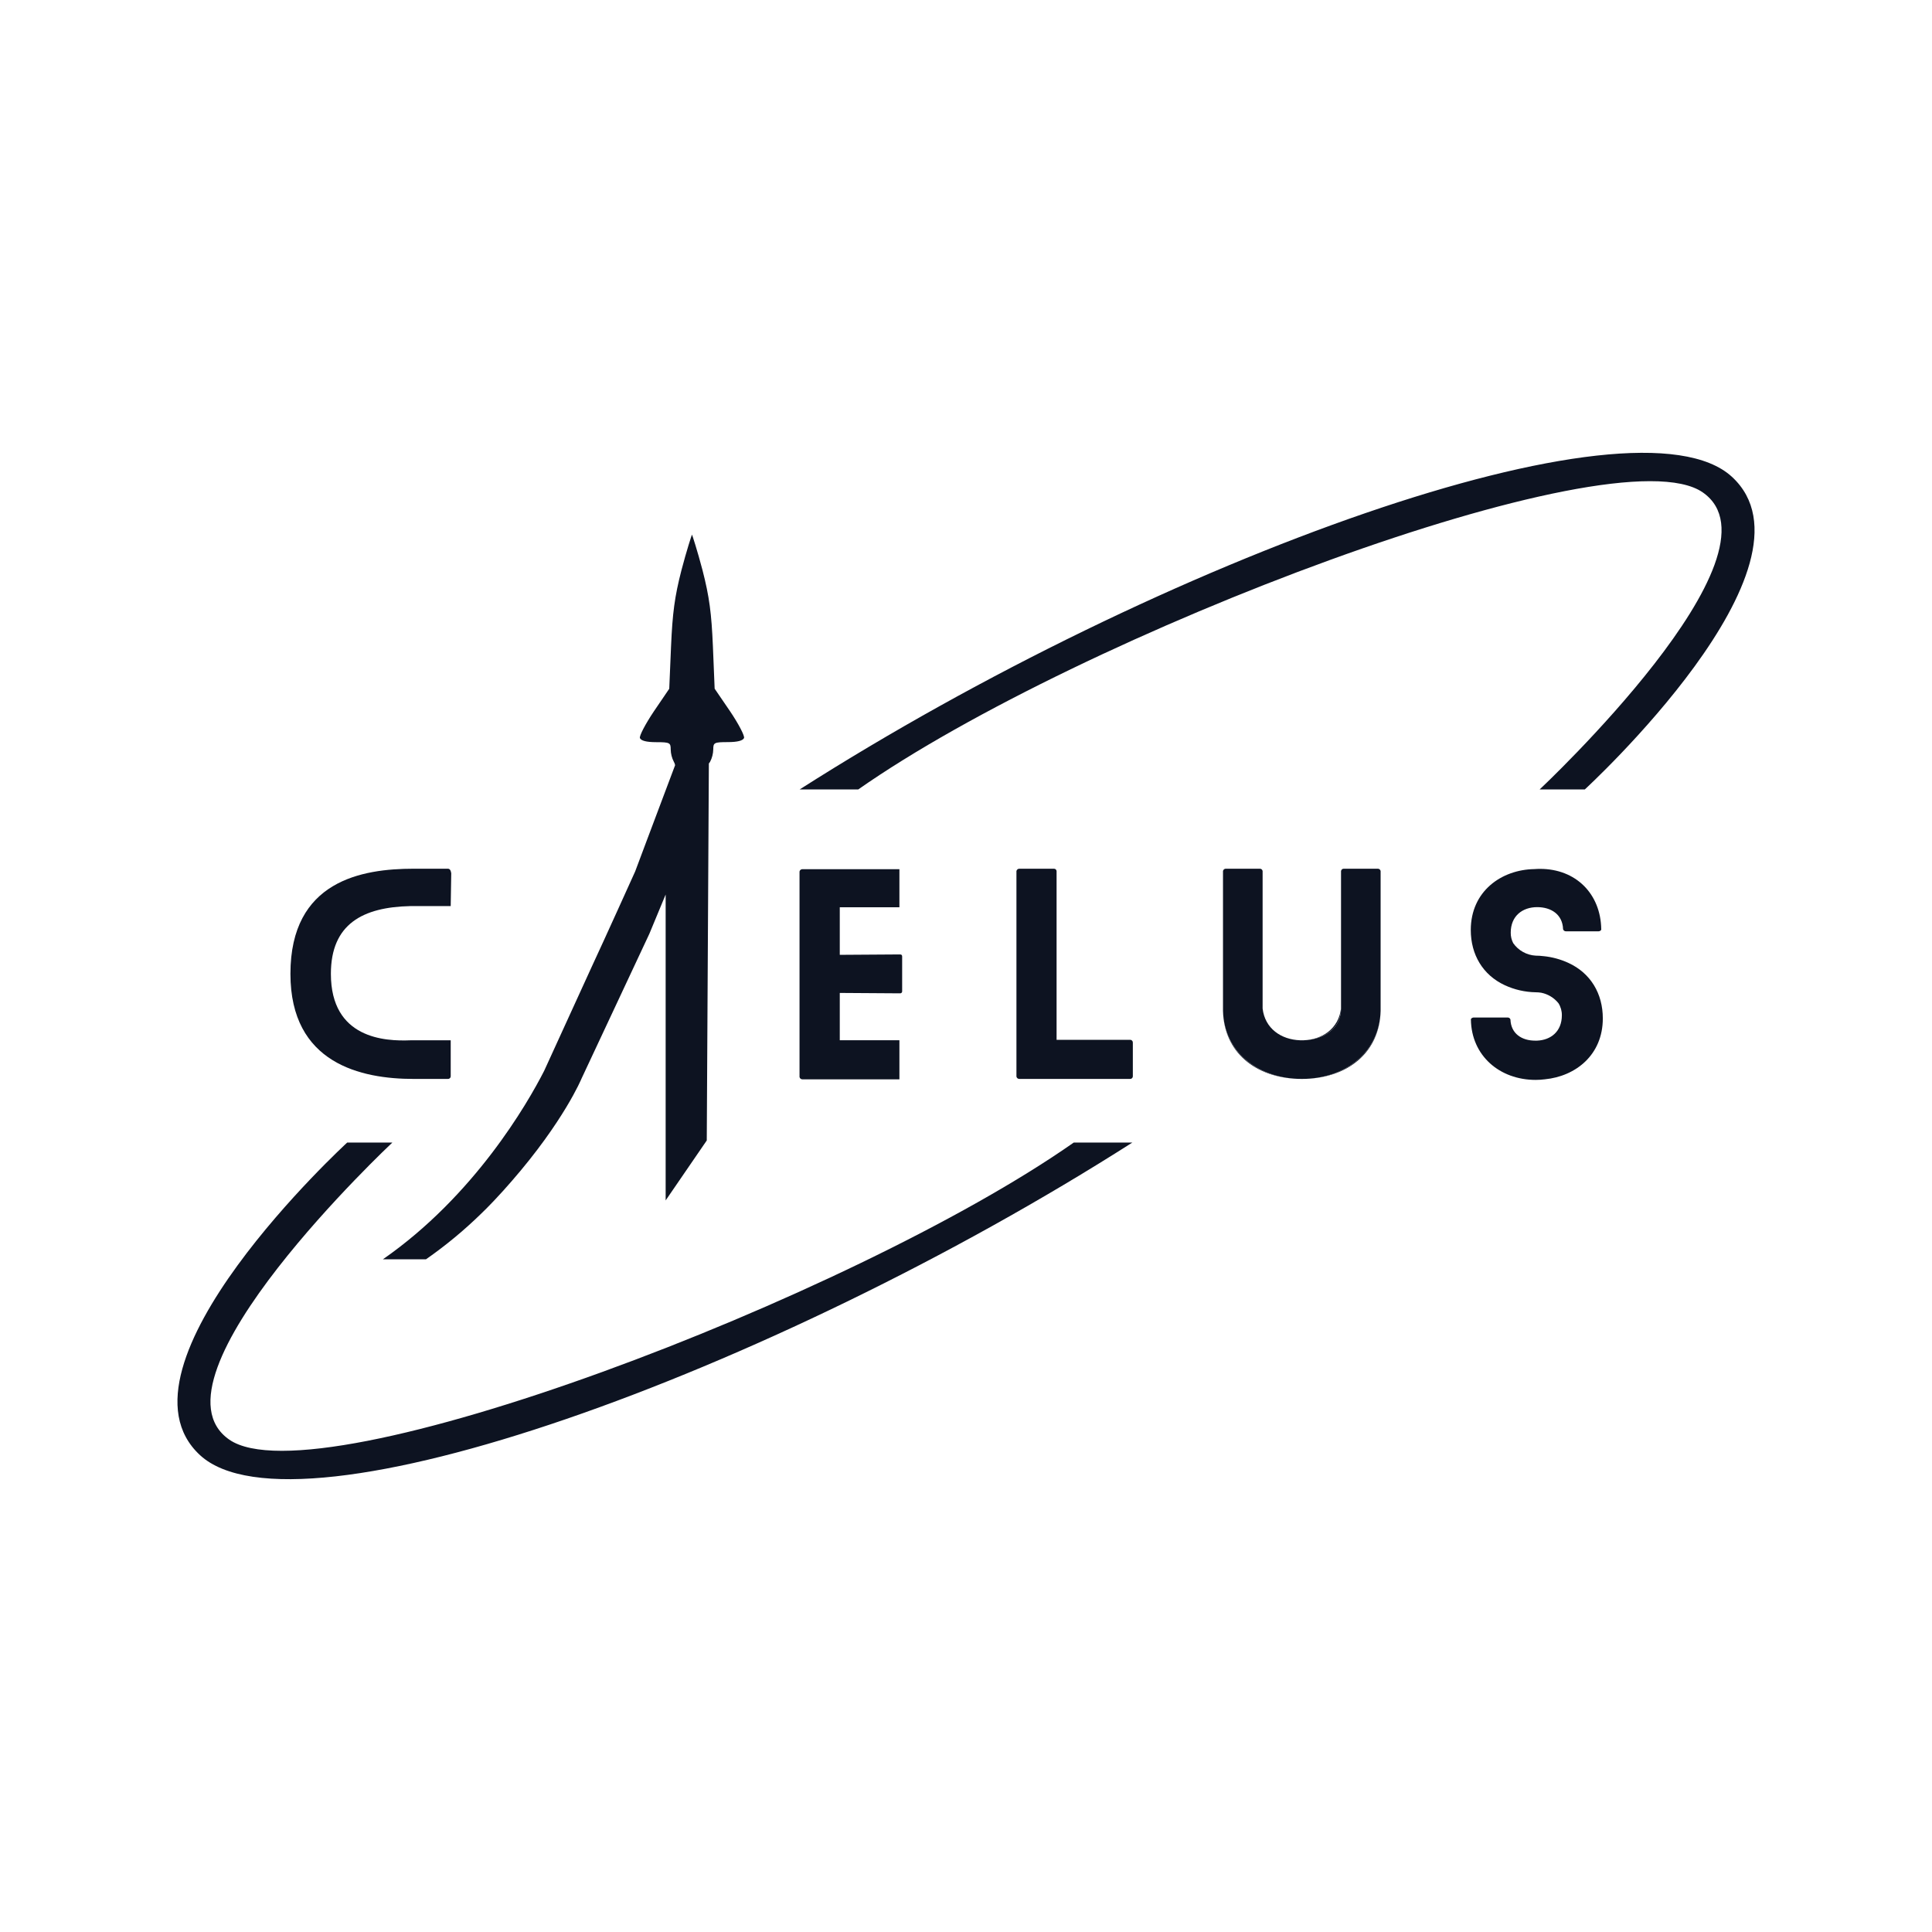
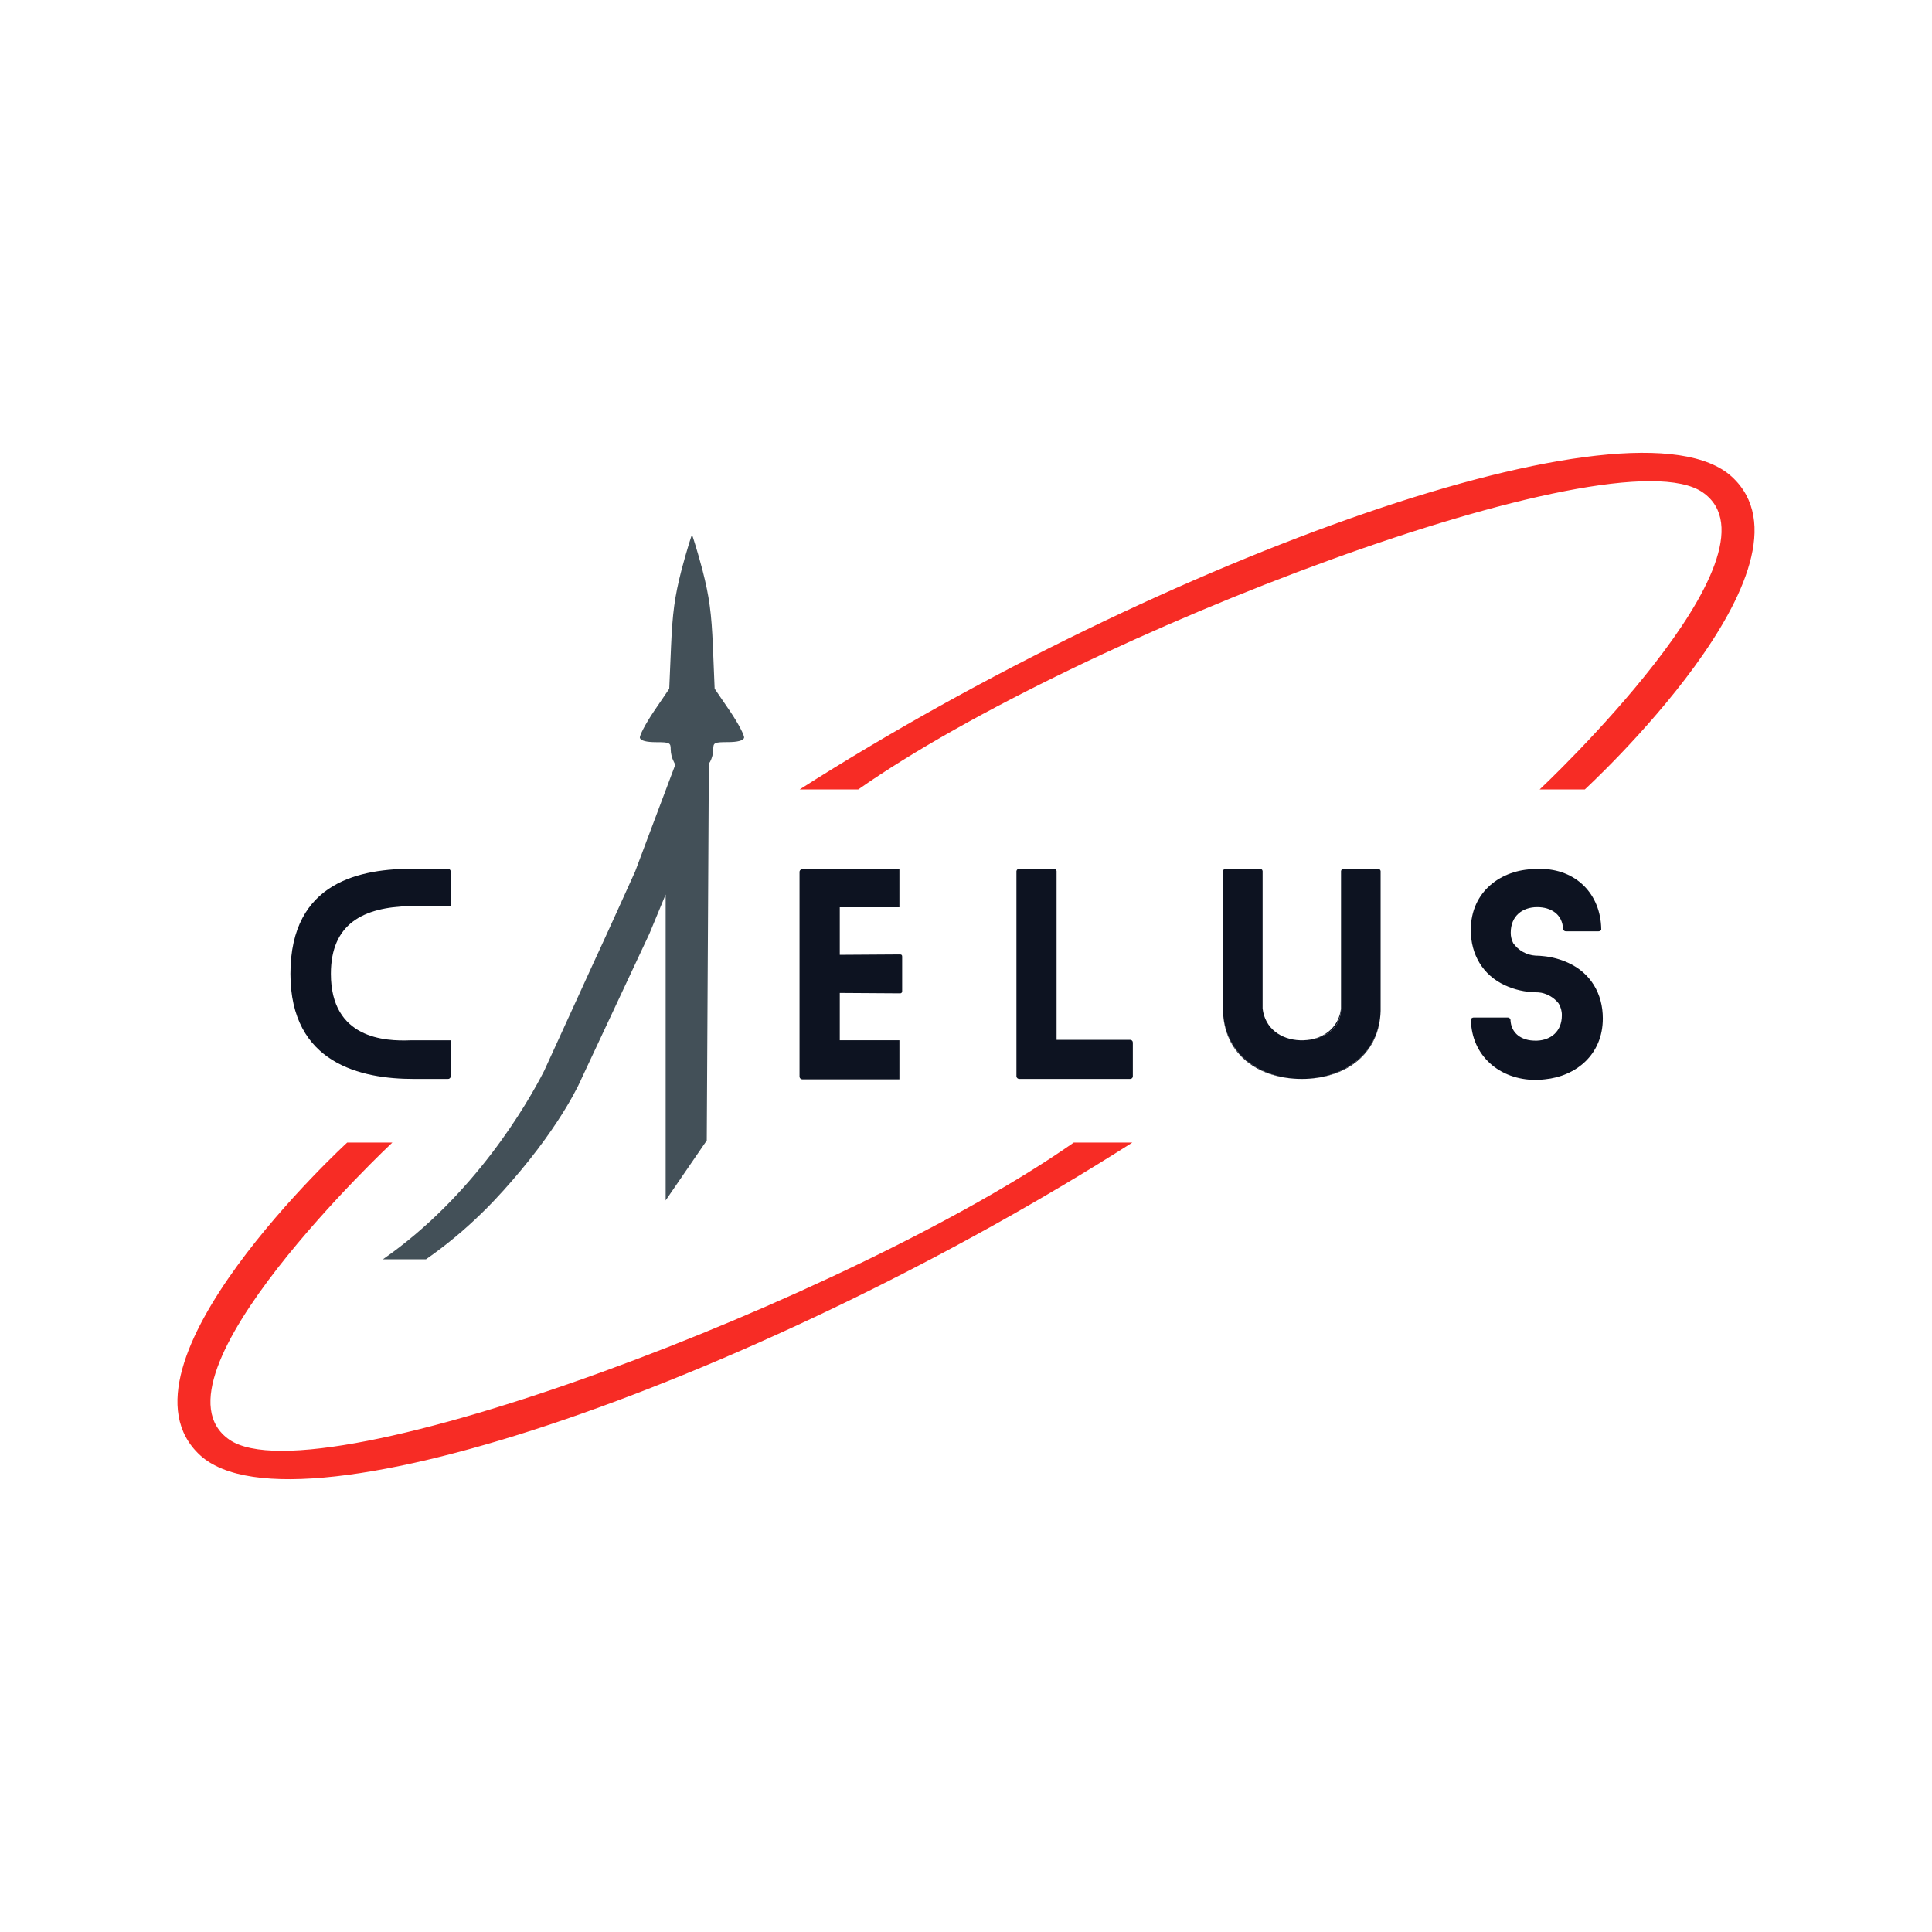
<svg xmlns="http://www.w3.org/2000/svg" id="Layer_1" data-name="Layer 1" viewBox="0 0 1500 1500">
  <defs>
-     <style>.cls-1{fill:#0d1321;}</style>
+     <style>.cls-1{fill:#0d1321;}.cls-2{fill:#f72c25;}.cls-3{fill:#435058;}</style>
  </defs>
  <path class="cls-1" d="M318.51,703.49c-36.72.81-61.61,13.82-61.61,52.58,0,50.4,42,52.44,61.82,51.62h31.21v28.15a2.08,2.08,0,0,1-2.24,1.84H321.17c-40.6,0-95.68-11.83-95.68-81.61,0-72.42,55.69-81.6,95.68-81.6h26.52c1.43,0,2.24,1,2.65,3.47l-.41,25.55Z" />
  <path class="cls-1" d="M879.53,809.32v26.52a2.08,2.08,0,0,1-2.24,1.84H791.4a2.24,2.24,0,0,1-2.24-1.84V676.3a2.24,2.24,0,0,1,2.24-1.83h26.93a2,2,0,0,1,2,1.83v131h56.92A2.09,2.09,0,0,1,879.53,809.32Z" />
  <path class="cls-1" d="M1013.84,837.62c32.6-1.15,57.27-20.35,58.06-52.81C1071.06,816.49,1045.53,836.39,1013.84,837.62Z" />
  <path class="cls-1" d="M1012.15,807.66c14.79-.48,29-8.44,29-24.46V783C1039.33,798.6,1026.65,807.13,1012.15,807.66Zm-62.63-22.85c.8,32.46,25.46,51.66,58.06,52.81C975.89,836.39,950.36,816.49,949.52,784.81Z" />
  <path class="cls-1" d="M1071.91,676.3V783.2c0,.54,0,1.08,0,1.61-.84,31.68-26.37,51.58-58.06,52.81-1,0-2.08.06-3.13.06s-2.1,0-3.13-.06c-31.69-1.23-57.22-21.13-58.06-52.81,0-.53,0-1.07,0-1.61V676.3a2.19,2.19,0,0,1,2-1.83h26.52a2.08,2.08,0,0,1,2.24,1.83V783c1.78,15.6,14.46,24.13,29,24.66l1.44,0,1.44,0c14.79-.48,29-8.44,29-24.46V676.3a2.08,2.08,0,0,1,2.24-1.83h26.52A2.19,2.19,0,0,1,1071.91,676.3Z" />
  <path class="cls-1" d="M1244.42,790.68c0,28.31-21,44.94-45,47.29a56.25,56.25,0,0,1-7.12.46c-28.12,0-49.88-18.89-50.29-46.8-.2-.62.83-1.64,2.26-1.64h26.3a2.18,2.18,0,0,1,2.14,1.56c.4,11.13,9,16.4,19.14,16.4h1.5c10.69-.41,19.27-7.09,19.27-19.68a17,17,0,0,0-2.63-9.37,23,23,0,0,0-13.39-8.15,26.61,26.61,0,0,0-4.29-.35,59.67,59.67,0,0,1-24-5.49c-17.06-7.92-26.4-23.76-26.4-42.84,0-30.12,23.81-46.93,49.46-47.31,1.44-.12,2.87-.17,4.31-.17,27.82,0,47.11,19.39,47.52,46.87.2.61-.81,1.62-2.23,1.62h-25.14a2.31,2.31,0,0,1-2.26-1.63c-.41-11.65-9.44-17.15-20.12-17.15-11.29,0-20.52,6.74-20.52,19.81a17.14,17.14,0,0,0,1.94,8.18,22.92,22.92,0,0,0,17.39,9.67,50.3,50.3,0,0,1,6.15.4h.08a60.56,60.56,0,0,1,19.18,5.22C1235,755.54,1244.42,771.48,1244.42,790.68Z" />
-   <path class="cls-1" d="M879.13,887.09c-281.53,179.53-648.75,311.73-723.77,242.74S269.55,887.09,269.55,887.09h35.06s-195.26,183-126.59,230.64,484.46-110.68,655.62-230.64Z" />
-   <path class="cls-1" d="M620.87,612.91c281.53-179.53,648.75-311.73,723.77-242.74s-114.19,242.74-114.19,242.74h-35.06s195.26-183,126.59-230.64S837.52,493,666.36,612.91Z" />
-   <path class="cls-1" d="M383.72,932q7-7.51,13.23-14.62Q390.68,924.65,383.72,932Z" />
-   <path class="cls-1" d="M383,932.75c-4.41,4.69-7.49,7.78-9.44,9.52Q378.43,937.53,383,932.75Z" />
-   <path class="cls-1" d="M459.69,750c8.56-18.27,33.46-73.44,33.46-73.44.14-.41,3.7-9.94,9-24,6-15.86,14.07-37.49,22-58.46h0a6.93,6.93,0,0,0-.94-2.57,21.86,21.86,0,0,1-2.48-9.68c0-5.18-.68-5.63-11.27-5.63-7.67,0-11.72-1.14-12.62-3.16-.68-1.58,4.28-11,10.81-20.74l11.95-17.57L521,501.8c1.13-25.69,2.71-38.31,8.12-59.27,3.82-14.6,8-27.47,8.13-27.47s4.32,12.87,8.14,27.47c5.41,21,7,33.58,8.11,59.27l1.35,32.9,12,17.57c6.54,9.7,11.49,19.16,10.81,20.74-.89,2-5,3.16-12.61,3.16-10.59,0-11.27.45-11.27,5.63a22,22,0,0,1-2.48,9.68c-.26.43-.94,1.29-.94,1.29h0l-1.63,292.68L516.81,932V694.51L504.16,725l-4.09,8.73-48.54,103.6s-13.57,33-54.51,80a.46.46,0,0,1-.07.07q-6.18,7.1-13.23,14.62l-.73.77q-4.58,4.77-9.44,9.52a338.35,338.35,0,0,1-42.8,35.4H297.3C368.21,928.43,409.44,857,422.5,831.36" />
+   <path class="cls-2" d="M879.13,887.09c-281.53,179.53-648.75,311.73-723.77,242.74S269.55,887.09,269.55,887.09h35.06s-195.26,183-126.59,230.64,484.46-110.68,655.62-230.64Z" />
+   <path class="cls-2" d="M620.87,612.91c281.53-179.53,648.75-311.73,723.77-242.74s-114.19,242.74-114.19,242.74h-35.06s195.26-183,126.59-230.64S837.52,493,666.36,612.91Z" />
+   <path class="cls-3" d="M383.72,932q7-7.51,13.23-14.62Q390.68,924.65,383.72,932Z" />
+   <path class="cls-3" d="M383,932.75c-4.41,4.69-7.49,7.78-9.44,9.52Q378.43,937.53,383,932.75Z" />
+   <path class="cls-3" d="M459.69,750c8.56-18.27,33.46-73.44,33.46-73.44.14-.41,3.7-9.94,9-24,6-15.86,14.07-37.49,22-58.46h0a6.93,6.93,0,0,0-.94-2.57,21.86,21.86,0,0,1-2.48-9.68c0-5.18-.68-5.63-11.27-5.63-7.67,0-11.72-1.14-12.62-3.16-.68-1.58,4.28-11,10.81-20.74l11.95-17.57L521,501.8c1.13-25.69,2.71-38.31,8.12-59.27,3.82-14.6,8-27.47,8.13-27.47s4.32,12.87,8.14,27.47c5.41,21,7,33.58,8.11,59.27l1.35,32.9,12,17.57c6.54,9.7,11.49,19.16,10.81,20.74-.89,2-5,3.16-12.61,3.16-10.59,0-11.27.45-11.27,5.63a22,22,0,0,1-2.48,9.68c-.26.43-.94,1.29-.94,1.29h0l-1.63,292.68L516.81,932V694.51L504.16,725l-4.09,8.73-48.54,103.6s-13.57,33-54.51,80a.46.46,0,0,1-.07.07q-6.18,7.1-13.23,14.62l-.73.77q-4.58,4.77-9.44,9.52a338.35,338.35,0,0,1-42.8,35.4H297.3C368.21,928.43,409.44,857,422.5,831.36" />
  <path class="cls-1" d="M698.3,838H623a2.24,2.24,0,0,1-2.25-1.83V676.66a2.24,2.24,0,0,1,2.25-1.83H698.3v29.58H652v36.92l46.8-.31c1.22,0,1.63.62,1.63,1.64v26.92a1.5,1.5,0,0,1-1.63,1.64l-46.8-.31v36.73H698.3Z" />
</svg>
